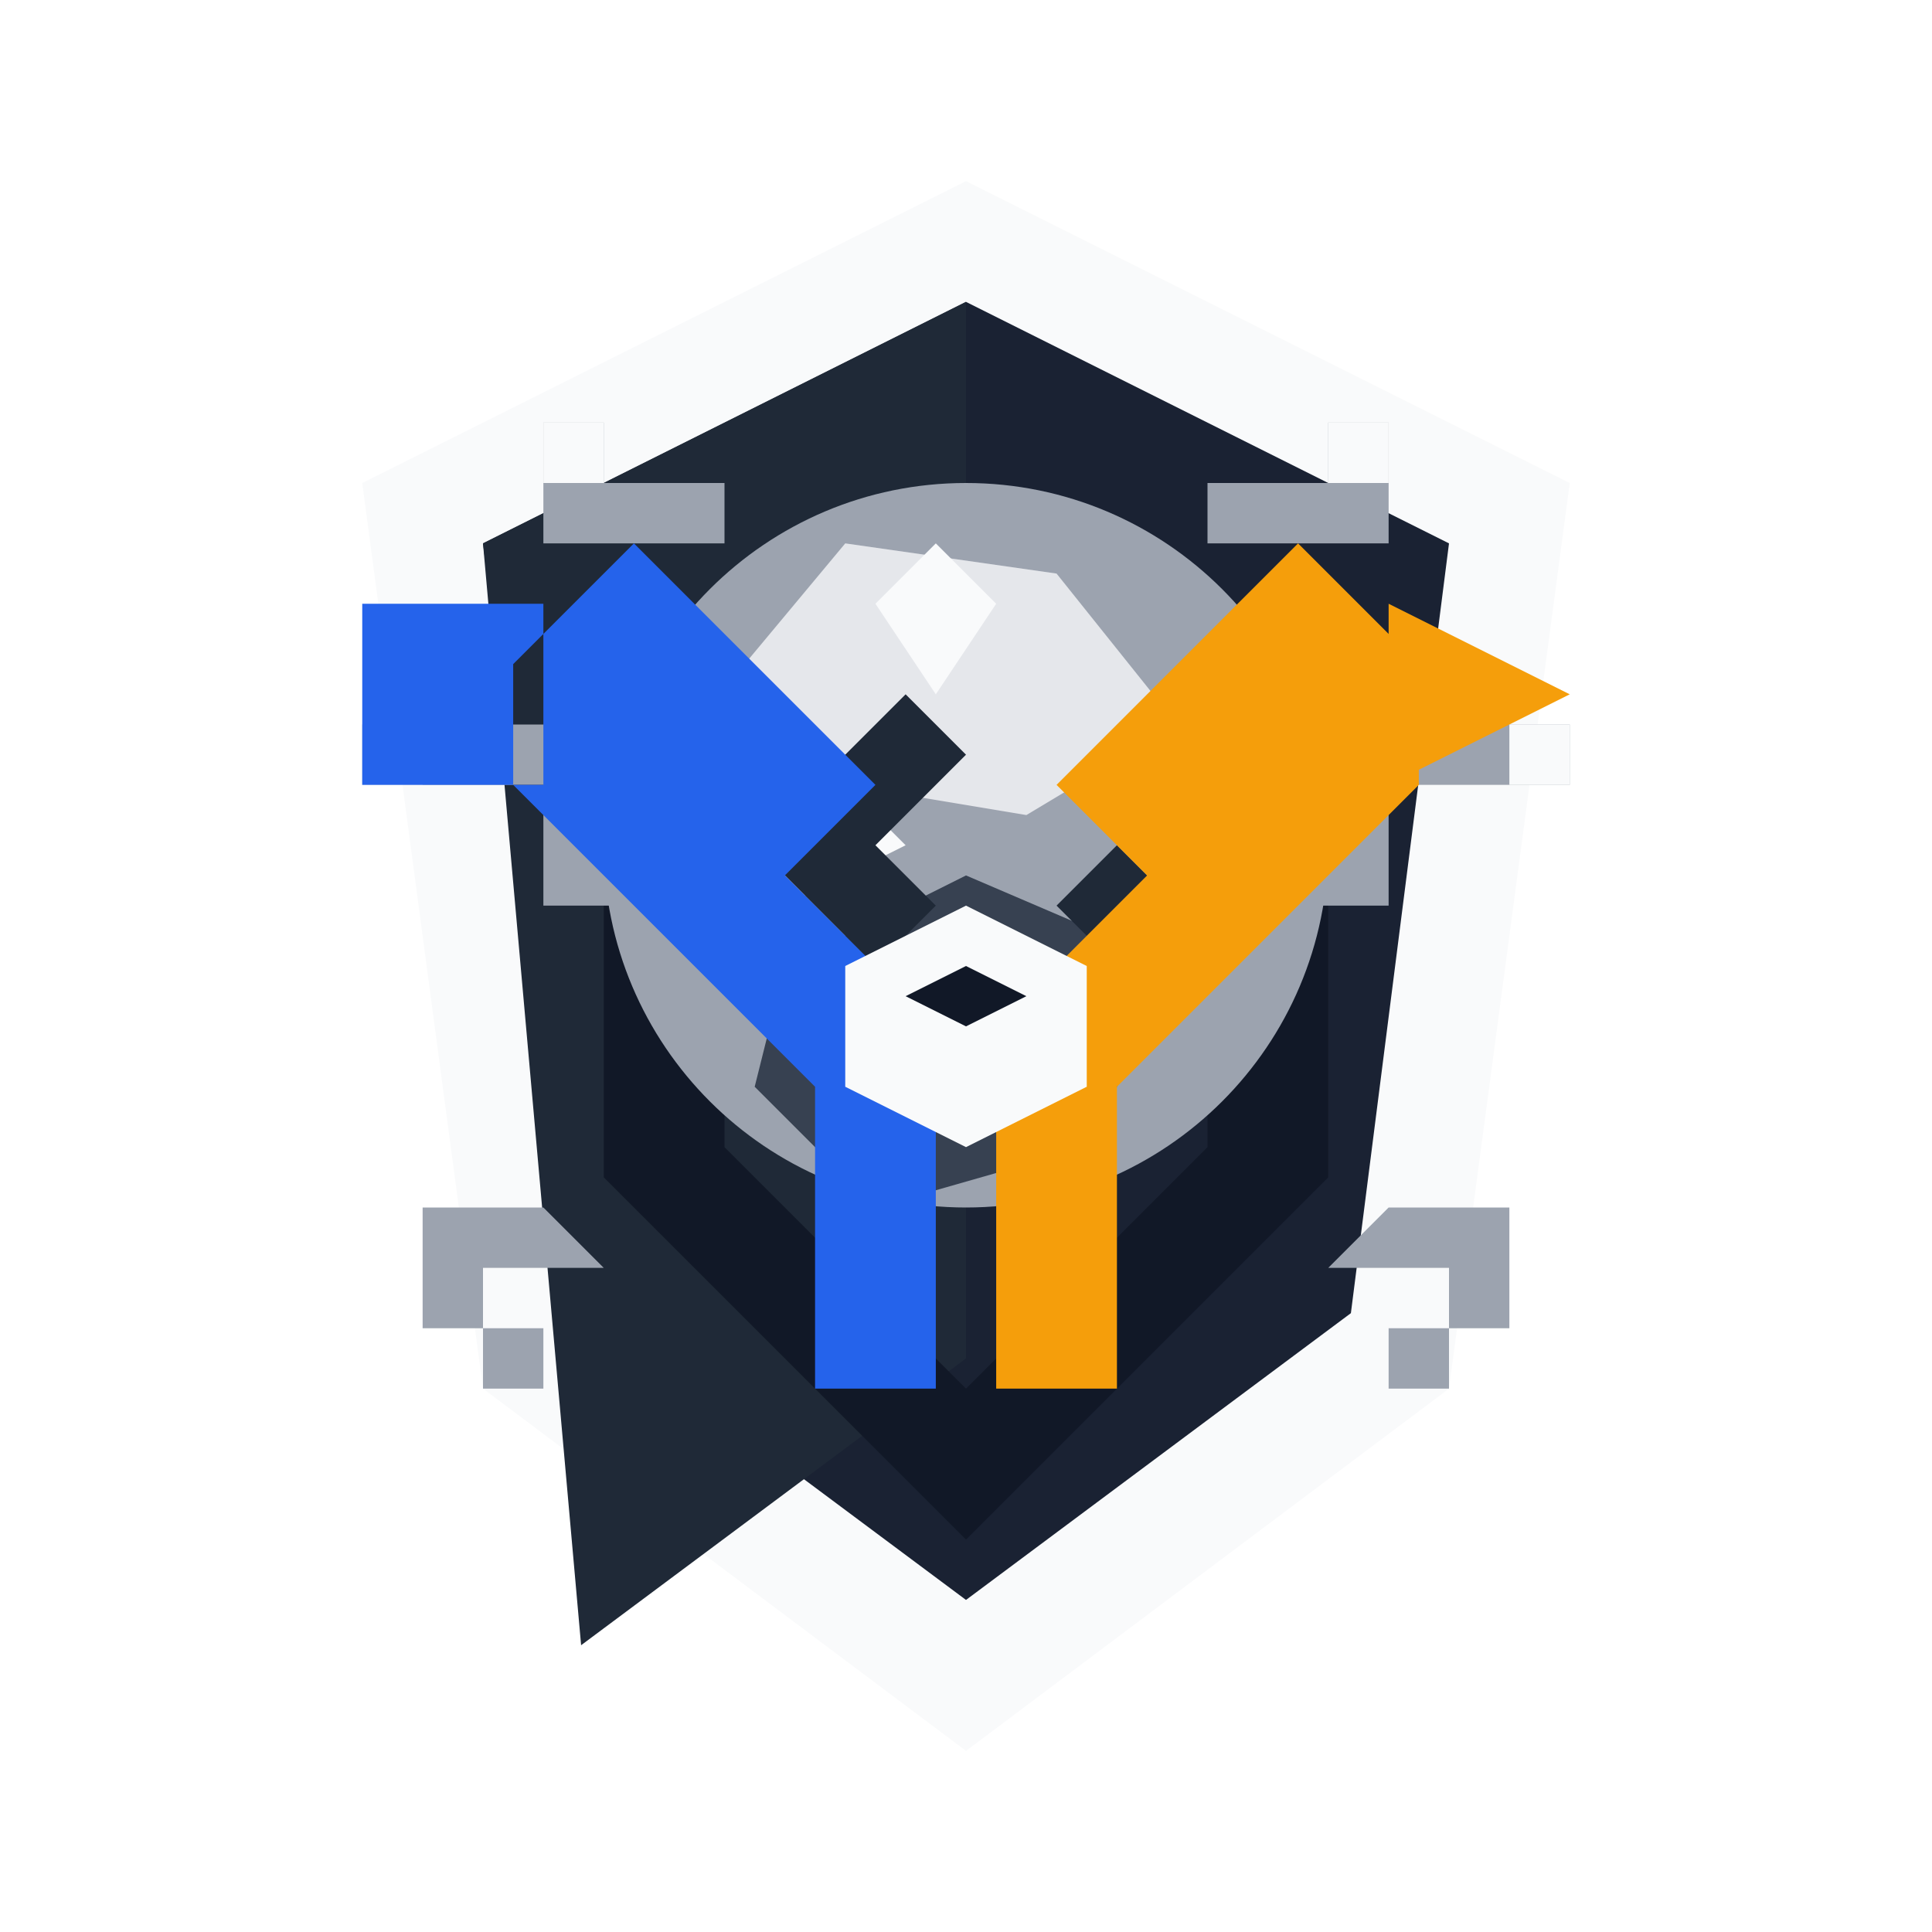
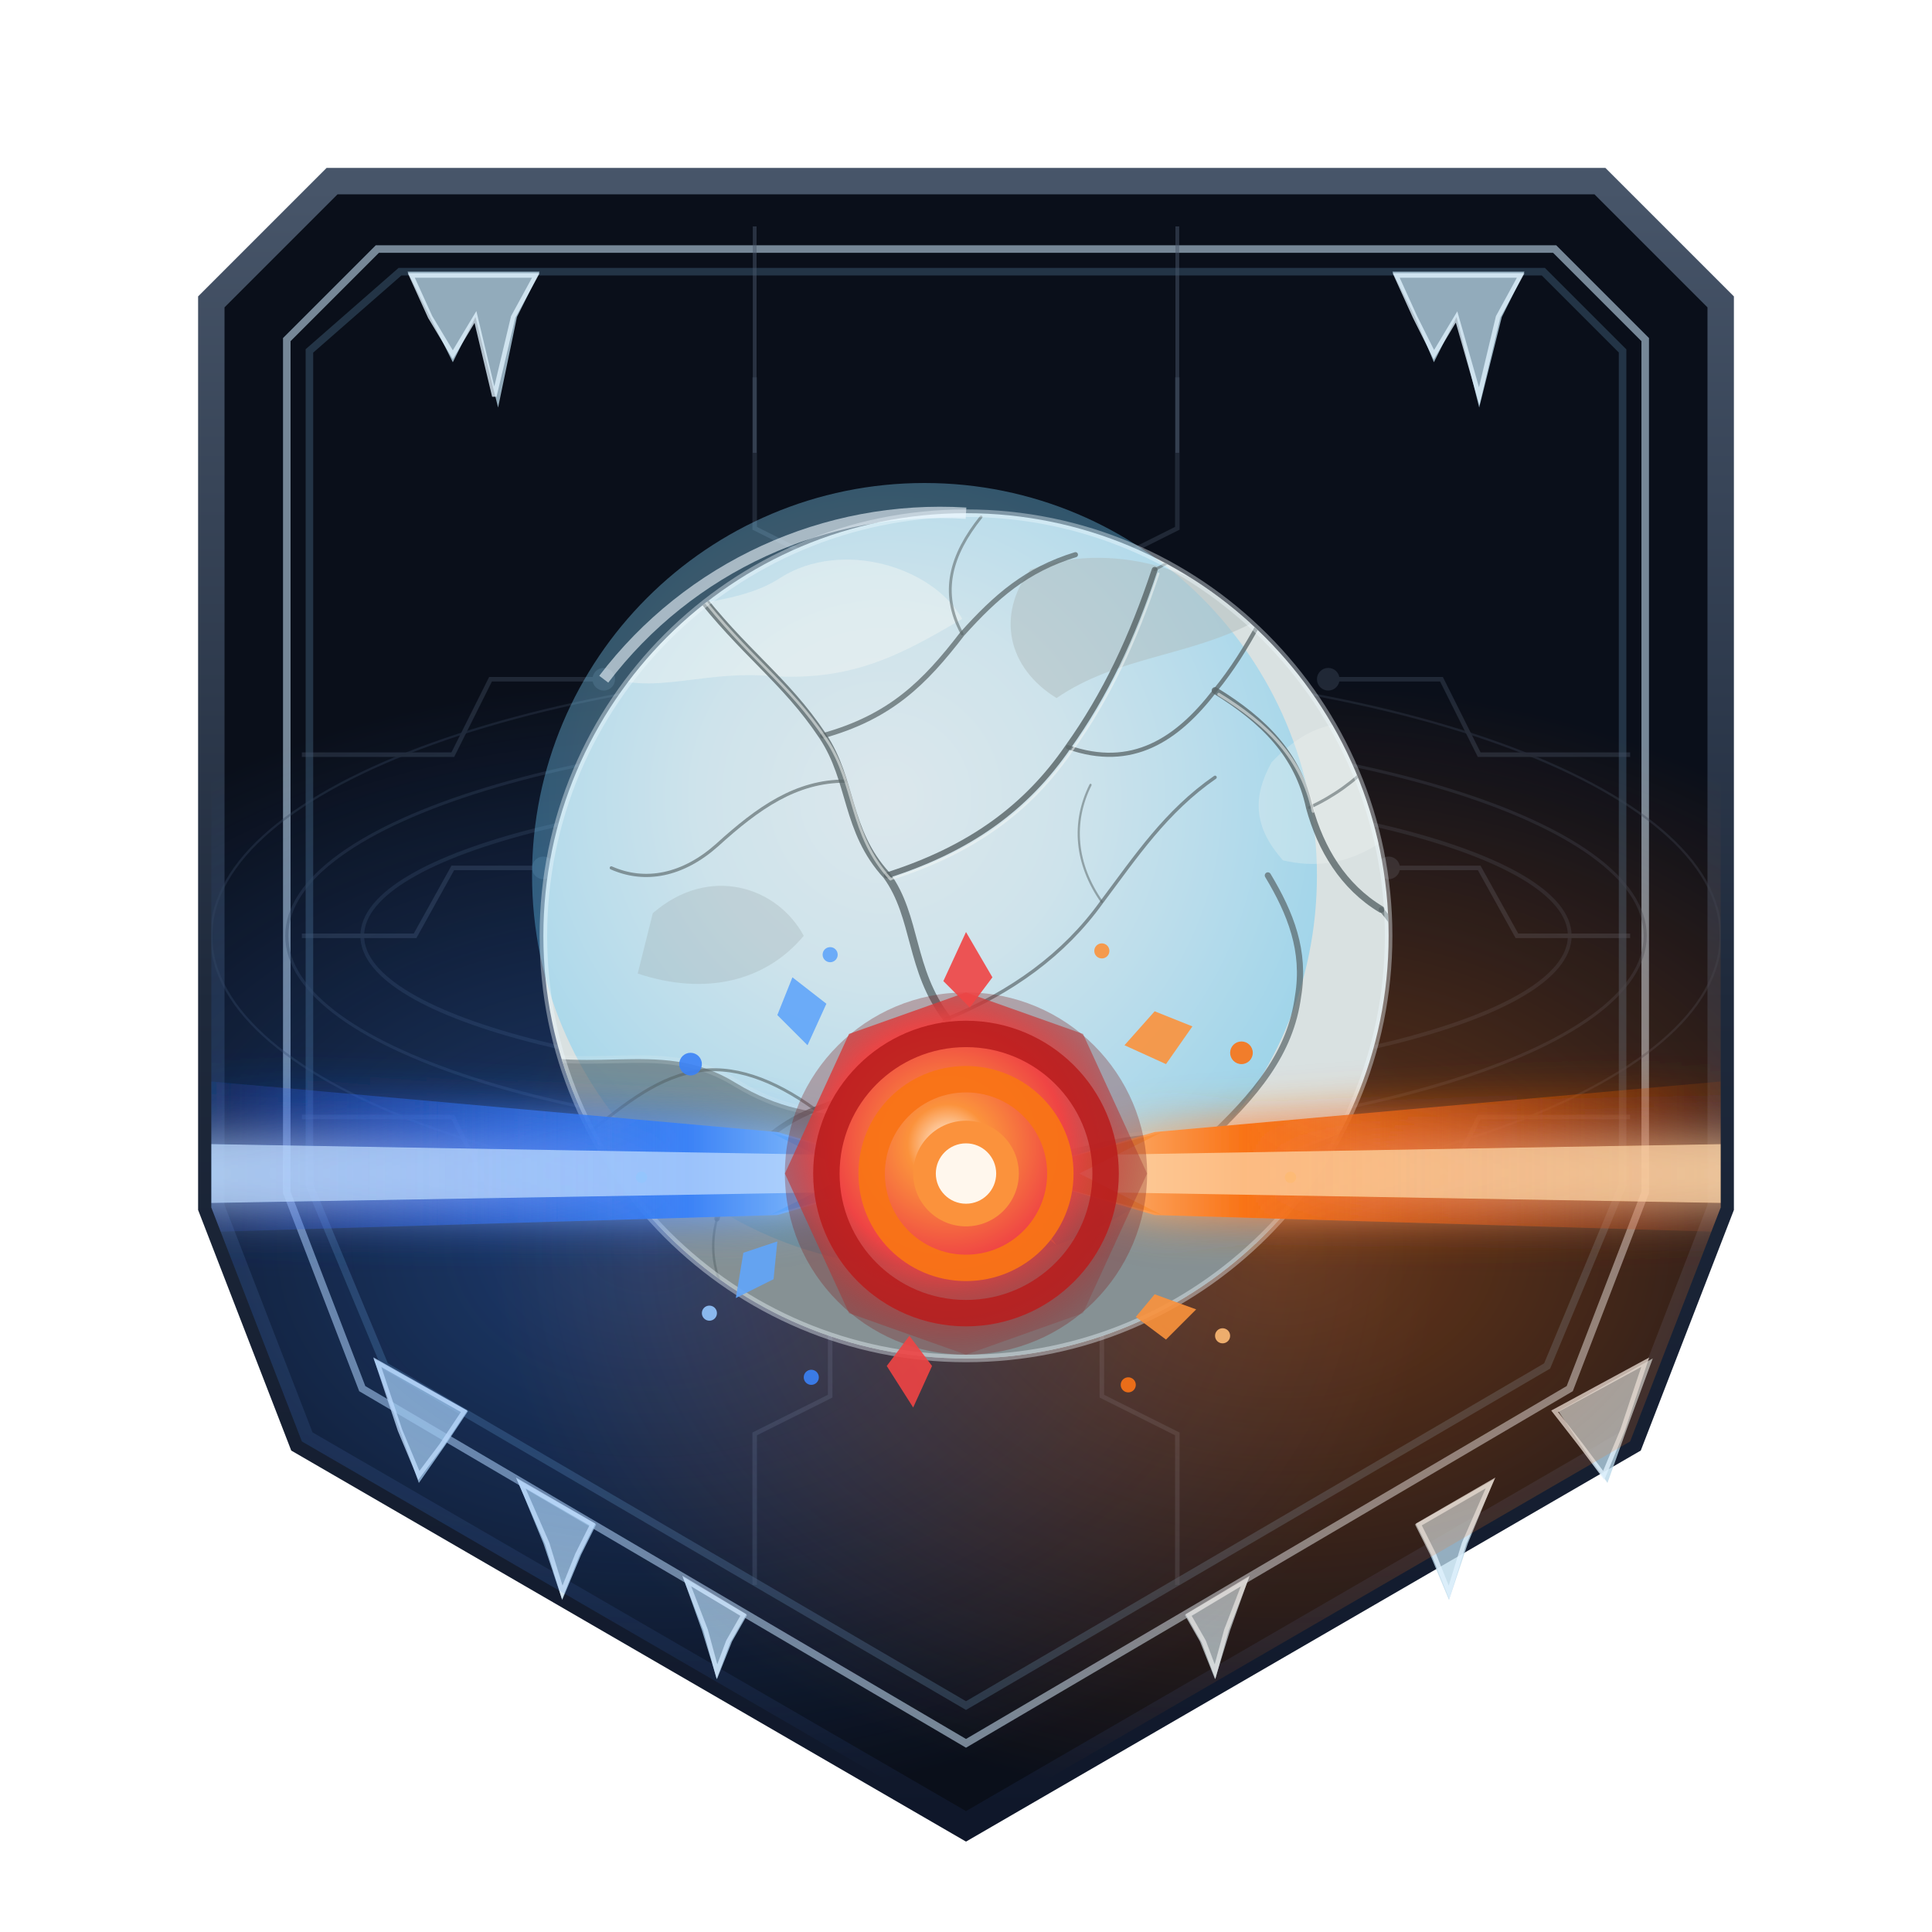
- <svg xmlns="http://www.w3.org/2000/svg" viewBox="0 0 256 256" role="img" aria-labelledby="title description">
-   <g aria-hidden="true">
-     <path id="shield" fill="#f9fafb" d="M48 64 128 24l80 40-16 120-64 48-64-48Z" />
-     <path id="ice-field" fill="#1a2233" d="m64 72 64-32 64 32-13 102-51 38-51-38Z" />
-     <path id="ice-facet" fill="#1f2937" d="m64 72 64-32v140l-51 38Z" />
-     <path id="ice-seam-left" fill="#111827" d="m80 88 48-24v20L96 104v48l32 32v20l-48-48Z" />
-     <path id="ice-seam-right" fill="#111827" d="m176 88-48-24v20l32 20v48l-32 32v20l48-48Z" />
-     <path fill="#9ca3af" d="M72 104H48v-8h32v16h16v8H72Z M88 72H72V56h8v8h16v8h-8Z M184 104h24v-8h-32v16h-16v8h24Z M168 72h16V56h-8v8h-16v8h8Z M72 160H56v16h16v8h-8v-16h16Z M184 160h16v16h-16v8h8v-16h-16Z" />
-     <path fill="#f9fafb" d="M48 96h8v8h-8Z M72 56h8v8h-8Z M200 96h8v8h-8Z M176 56h8v8h-8Z" />
-     <circle id="europa-moon" cx="128" cy="112" r="48" fill="#9ca3af" />
-     <path fill="#e5e7eb" d="m92 96 20-24 28 4 16 20-20 12-24-4Z" />
-     <path fill="#374151" d="m104 128 24-12 28 12-12 24-28 8-16-16Z" />
-     <path fill="#f9fafb" d="m116 80 8-8 8 8-8 12Z M144 104l16-8 8 8-16 8Z M96 112l16-8 8 8-16 8Z" />
-     <path fill="#1f2937" d="m120 92 8 8-12 12 8 8-8 8-16-16Z M140 120l8-8 12 12-8 8Z" />
-     <path id="blue-channel" fill="#2563eb" d="M48 80h24v24H48Z M56 96h28l20 20 12-12-32-32-16 16v16l40 40v40h16v-48l-40-40Z" />
-     <path id="orange-channel" fill="#f59e0b" d="m184 80 24 12-24 12Z M200 96h-28l-20 20-12-12 32-32 16 16v16l-40 40v40h-16v-48l40-40Z" />
-     <path id="objective" fill="#f9fafb" d="m128 120 16 8v16l-16 8-16-8v-16Z" />
-     <path fill="#111827" d="m128 128 8 4-8 4-8-4Z" />
+ <svg xmlns="http://www.w3.org/2000/svg" viewBox="0 0 512 512" role="img" aria-labelledby="title description">
+   <defs>
+     <clipPath id="brand-1">
+       <path d="M88 48 H424 L456 80 V320 L432 382 L256 484 L80 382 L56 320 V80 Z" />
+     </clipPath>
+     <clipPath id="brand-2">
+       <circle cx="256" cy="248" r="112" />
+     </clipPath>
+     <linearGradient id="brand-3" x1="0" y1="0" x2="1" y2="0">
+       <stop offset="0%" stop-color="#1d4ed8" stop-opacity="0" />
+       <stop offset="70%" stop-color="#3b82f6" />
+       <stop offset="100%" stop-color="#bae6fd" />
+     </linearGradient>
+     <linearGradient id="brand-4" x1="1" y1="0" x2="0" y2="0">
+       <stop offset="0%" stop-color="#c2410c" stop-opacity="0" />
+       <stop offset="70%" stop-color="#f97316" />
+       <stop offset="100%" stop-color="#fed7aa" />
+     </linearGradient>
+     <radialGradient id="brand-5" cx="45%" cy="42%" r="62%">
+       <stop offset="0%" stop-color="#fff7ed" />
+       <stop offset="18%" stop-color="#fb923c" />
+       <stop offset="52%" stop-color="#ef4444" />
+       <stop offset="100%" stop-color="#7f1d1d" stop-opacity="0.1" />
+     </radialGradient>
+     <radialGradient id="brand-6" cx="0.3" cy="0.5" r="0.5">
+       <stop offset="0%" stop-color="#3b82f6" stop-opacity="0.4" />
+       <stop offset="100%" stop-color="#3b82f6" stop-opacity="0" />
+     </radialGradient>
+     <radialGradient id="brand-7" cx="0.7" cy="0.5" r="0.5">
+       <stop offset="0%" stop-color="#f97316" stop-opacity="0.4" />
+       <stop offset="100%" stop-color="#f97316" stop-opacity="0" />
+     </radialGradient>
+     <radialGradient id="brand-8" cx="0.45" cy="0.4" r="0.6">
+       <stop offset="0%" stop-color="#e0f2fe" />
+       <stop offset="40%" stop-color="#bae6fd" />
+       <stop offset="70%" stop-color="#7dd3fc" />
+       <stop offset="100%" stop-color="#38bdf8" />
+     </radialGradient>
+     <linearGradient id="brand-9" x1="0" y1="0" x2="0" y2="1">
+       <stop offset="0%" stop-color="#475569" />
+       <stop offset="50%" stop-color="#1e293b" />
+       <stop offset="100%" stop-color="#0f172a" />
+     </linearGradient>
+     <filter id="brand-10" x="-20%" y="-20%" width="140%" height="140%">
+       <feGaussianBlur in="SourceGraphic" stdDeviation="2" result="blur" />
+       <feMerge>
+         <feMergeNode in="blur" />
+         <feMergeNode in="SourceGraphic" />
+       </feMerge>
+     </filter>
+     <filter id="brand-11" x="-10%" y="-50%" width="120%" height="200%">
+       <feGaussianBlur in="SourceGraphic" stdDeviation="6" result="blur" />
+       <feMerge>
+         <feMergeNode in="blur" />
+         <feMergeNode in="SourceGraphic" />
+       </feMerge>
+     </filter>
+   </defs>
+   <path d="M88 48 H424 L456 80 V320 L432 382 L256 484 L80 382 L56 320 V80 Z" fill="#0a0f1a" stroke="none" />
+   <path d="M88 48 H424 L456 80 V320 L432 382 L256 484 L80 382 L56 320 V80 Z" fill="none" stroke="url(#brand-9)" stroke-width="7" stroke-linejoin="miter" />
+   <path d="M100 66 H412 L436 90 V316 L416 368 L256 462 L96 368 L76 316 V90 Z" fill="none" stroke="#9fb5c8" stroke-width="2" opacity="0.72" stroke-linejoin="miter" />
+   <path d="M106 72 H409 L430 93 V314 L410 362 L256 452 L102 362 L82 314 V93 Z" fill="none" stroke="#26384a" stroke-width="2" opacity="0.9" stroke-linejoin="miter" />
+   <g fill="#b9d7e8" opacity="0.78">
+     <path d="M108 72 H143 L137 84 L132 108 L126 84 L120 96 L114 84 Z" />
+     <path d="M369 72 H404 L398 84 L392 108 L386 84 L380 96 L375 84 Z" />
+     <path d="M99 360 L124 374 L118 383 L111 393 L106 379 Z" />
+     <path d="M137 392 L158 404 L154 412 L149 424 L144 409 Z" />
+     <path d="M181 418 L198 428 L194 435 L190 445 L186 432 Z" />
+     <path d="M413 374 L438 360 L431 379 L426 393 L419 383 Z" />
+     <path d="M375 404 L396 392 L389 409 L384 424 L379 412 Z" />
+     <path d="M314 428 L331 418 L326 432 L322 445 L318 435 Z" />
+   </g>
+   <g fill="none" stroke="#e0f2fe" stroke-width="1.2" opacity="0.78" stroke-linejoin="miter">
+     <path d="M109 73 H142 L136 84 L131 105 L126 84 L120 94 L114 84 Z" />
+     <path d="M370 73 H403 L397 84 L392 105 L386 84 L380 94 L375 84 Z" />
+     <path d="M100 361 L123 374 L117 383 L111 391 L106 379 Z" />
+     <path d="M138 393 L157 404 L153 412 L149 422 L145 409 Z" />
+     <path d="M182 419 L197 428 L193 435 L190 443 L187 432 Z" />
+     <path d="M412 374 L436 361 L430 379 L425 391 L419 383 Z" />
+     <path d="M376 404 L395 393 L388 409 L384 422 L380 412 Z" />
+     <path d="M315 428 L330 419 L325 432 L322 443 L319 435 Z" />
+   </g>
+   <g clip-path="url(#brand-1)" opacity="0.35">
+     <ellipse cx="256" cy="248" rx="160" ry="40" fill="none" stroke="#334155" stroke-width="1" />
+     <ellipse cx="256" cy="248" rx="180" ry="55" fill="none" stroke="#334155" stroke-width="0.8" />
+     <ellipse cx="256" cy="248" rx="200" ry="72" fill="none" stroke="#334155" stroke-width="0.6" />
+     <g stroke="#475569" stroke-width="1.2" fill="none">
+       <path d="M80 200 L120 200 L130 180 L160 180" />
+       <path d="M80 248 L110 248 L120 230 L144 230" />
+       <path d="M80 296 L120 296 L130 316 L160 316" />
+       <path d="M432 200 L392 200 L382 180 L352 180" />
+       <path d="M432 248 L402 248 L392 230 L368 230" />
+       <path d="M432 296 L392 296 L382 316 L352 316" />
+       <path d="M200 100 L200 140 L220 150 L220 170" />
+       <path d="M312 100 L312 140 L292 150 L292 170" />
+       <path d="M200 420 L200 380 L220 370 L220 350" />
+       <path d="M312 420 L312 380 L292 370 L292 350" />
+     </g>
+     <g fill="#475569">
+       <circle cx="160" cy="180" r="3" />
+       <circle cx="144" cy="230" r="3" />
+       <circle cx="160" cy="316" r="3" />
+       <circle cx="352" cy="180" r="3" />
+       <circle cx="368" cy="230" r="3" />
+       <circle cx="352" cy="316" r="3" />
+       <circle cx="220" cy="170" r="3" />
+       <circle cx="292" cy="170" r="3" />
+       <circle cx="220" cy="350" r="3" />
+       <circle cx="292" cy="350" r="3" />
+     </g>
+   </g>
+   <g clip-path="url(#brand-1)">
+     <rect x="44" y="180" width="424" height="300" fill="url(#brand-6)" />
+     <rect x="44" y="180" width="424" height="300" fill="url(#brand-7)" />
+   </g>
+   <g clip-path="url(#brand-1)">
+     <circle cx="256" cy="248" r="112" fill="#d9e1e1" />
+     <circle cx="245" cy="232" r="104" fill="url(#brand-8)" opacity="0.36" />
+     <g clip-path="url(#brand-2)">
+       <path d="M128 276 C155 287 174 274 195 287 C218 301 233 291 253 302 C276 315 297 294 319 303 C344 313 366 294 384 282 L392 380 L120 380 Z" fill="#526064" opacity="0.62" />
+       <path d="M128 276 C155 287 174 274 195 287 C218 301 233 291 253 302 C276 315 297 294 319 303 C344 313 366 294 384 282" fill="none" stroke="#eef3f1" stroke-width="2" opacity="0.16" />
+       <path d="M151 174 C170 157 192 163 207 153 C223 143 247 150 255 164 C238 174 225 181 202 179 C181 178 168 187 151 174 Z" fill="#f5f8f5" opacity="0.42" />
+       <path d="M273 151 C294 143 320 151 332 165 C315 174 296 174 280 185 C267 177 264 163 273 151 Z" fill="#aebbbb" opacity="0.48" />
+       <path d="M337 202 C354 184 370 192 380 210 C369 223 357 232 340 228 C332 219 332 211 337 202 Z" fill="#f1f5f2" opacity="0.3" />
+       <path d="M173 242 C188 229 206 235 213 248 C203 260 187 264 169 258 Z" fill="#9ca9aa" opacity="0.3" />
+       <g fill="none" stroke="#596568" stroke-linecap="round" stroke-linejoin="round">
+         <path d="M184 156 C197 173 208 180 218 195 C226 207 224 220 235 232 C243 243 241 257 251 270" stroke-width="2.1" opacity="0.78" />
+         <path d="M218 195 C236 190 245 181 255 168 C264 158 272 151 285 147" stroke-width="1.35" opacity="0.72" />
+         <path d="M224 207 C211 207 201 214 190 224 C181 232 171 234 162 230" stroke-width="0.85" opacity="0.64" />
+         <path d="M235 232 C257 225 272 214 283 198 C293 184 300 169 306 151" stroke-width="1.55" opacity="0.82" />
+         <path d="M255 168 C249 157 252 147 260 137" stroke-width="0.75" opacity="0.56" />
+         <path d="M283 198 C300 204 312 196 322 183 C331 172 337 159 343 146" stroke-width="1.1" opacity="0.76" />
+         <path d="M306 151 C317 145 327 140 332 130" stroke-width="0.72" opacity="0.55" />
+         <path d="M322 183 C335 191 344 200 347 214 C350 225 356 235 366 241" stroke-width="1.8" opacity="0.8" />
+         <path d="M347 214 C360 208 369 198 374 186" stroke-width="0.8" opacity="0.58" />
+         <path d="M366 241 C375 251 376 264 373 277 C370 289 374 300 382 308" stroke-width="1.25" opacity="0.72" />
+         <path d="M251 270 C268 263 282 253 292 239 C301 227 309 215 322 206" stroke-width="0.9" opacity="0.68" />
+         <path d="M292 239 C285 229 284 218 289 208" stroke-width="0.58" opacity="0.52" />
+         <path d="M251 270 C243 282 230 289 216 294 C203 299 193 310 190 323" stroke-width="1.4" opacity="0.72" />
+         <path d="M216 294 C205 286 194 282 184 284 C173 286 164 294 155 301" stroke-width="0.78" opacity="0.62" />
+         <path d="M190 323 C187 334 191 345 200 352" stroke-width="0.62" opacity="0.52" />
+         <path d="M319 303 C333 290 342 279 344 264 C346 252 342 242 336 232" stroke-width="1.65" opacity="0.7" />
+       </g>
+       <g fill="none" stroke="#f4f8f6" stroke-linecap="round" opacity="0.54">
+         <path d="M185 157 C198 174 209 181 219 196 C227 208 225 221 236 233" stroke-width="0.7" />
+         <path d="M236 233 C258 226 273 215 284 199 C294 185 301 170 307 152" stroke-width="0.55" />
+         <path d="M323 184 C336 192 345 201 348 215" stroke-width="0.8" />
+       </g>
+     </g>
+     <circle cx="256" cy="248" r="112" fill="none" stroke="#f0f9ff" stroke-width="2" opacity="0.4" />
+     <path d="M160 180 A112 112 0 0 1 256 136" fill="none" stroke="#f0f9ff" stroke-width="3" opacity="0.6" />
+   </g>
+   <g clip-path="url(#brand-1)">
+     <g filter="url(#brand-11)">
+       <path d="M38 285 L38 327 L206 322 L244 311 L206 300 Z" fill="url(#brand-3)" />
+       <path d="M474 285 L474 327 L306 322 L268 311 L306 300 Z" fill="url(#brand-4)" />
+       <path d="M44 303 L218 306 L244 311 L218 316 L44 319 Z" fill="#bfdbfe" opacity="0.72" />
+       <path d="M468 303 L294 306 L268 311 L294 316 L468 319 Z" fill="#fed7aa" opacity="0.72" />
+     </g>
+     <path d="M204 300 L244 311 L204 322 L226 311 Z" fill="#60a5fa" />
+     <path d="M308 300 L268 311 L308 322 L286 311 Z" fill="#fb923c" />
+     <path d="M232 292 L256 311 L232 330 L246 311 Z" fill="#93c5fd" opacity="0.8" />
+     <path d="M280 292 L256 311 L280 330 L266 311 Z" fill="#fdba74" opacity="0.8" />
+     <circle cx="256" cy="311" r="48" fill="#7f1d1d" opacity="0.32" />
+     <path d="M256 263 L287 274 L304 311 L287 348 L256 359 L225 348 L208 311 L225 274 Z" fill="url(#brand-5)" />
+     <circle cx="256" cy="311" r="37" fill="none" stroke="#b91c1c" stroke-width="7" opacity="0.85" />
+     <circle cx="256" cy="311" r="25" fill="none" stroke="#f97316" stroke-width="7" opacity="0.95" />
+     <circle cx="256" cy="311" r="14" fill="#fb923c" />
+     <circle cx="256" cy="311" r="8" fill="#fff7ed" />
+     <g opacity="0.9">
+       <path d="M214 277 l-8 -8 4 -10 9 7z M205 339 l-10 5 2 -12 9 -3z" fill="#60a5fa" />
+       <path d="M298 277 l8 -9 10 4 -7 10z M306 343 l11 4 -8 8 -8 -6z" fill="#fb923c" />
+       <path d="M250 260 l6 -13 7 12 -6 8z M247 362 l-5 11 -7 -11 6 -8z" fill="#ef4444" />
+       <circle cx="183" cy="282" r="3" fill="#3b82f6" />
+       <circle cx="188" cy="348" r="2" fill="#93c5fd" />
+       <circle cx="329" cy="279" r="3" fill="#f97316" />
+       <circle cx="324" cy="354" r="2" fill="#fdba74" />
+       <circle cx="220" cy="253" r="2" fill="#60a5fa" />
+       <circle cx="292" cy="252" r="2" fill="#fb923c" />
+       <circle cx="215" cy="365" r="2" fill="#3b82f6" />
+       <circle cx="299" cy="367" r="2" fill="#f97316" />
+       <circle cx="170" cy="312" r="1.5" fill="#93c5fd" />
+       <circle cx="342" cy="312" r="1.5" fill="#fdba74" />
+     </g>
+   </g>
+   <g clip-path="url(#brand-1)" opacity="0.5">
+     <line x1="200" y1="60" x2="200" y2="120" stroke="#475569" stroke-width="1" />
+     <line x1="312" y1="60" x2="312" y2="120" stroke="#475569" stroke-width="1" />
  </g>
</svg>
